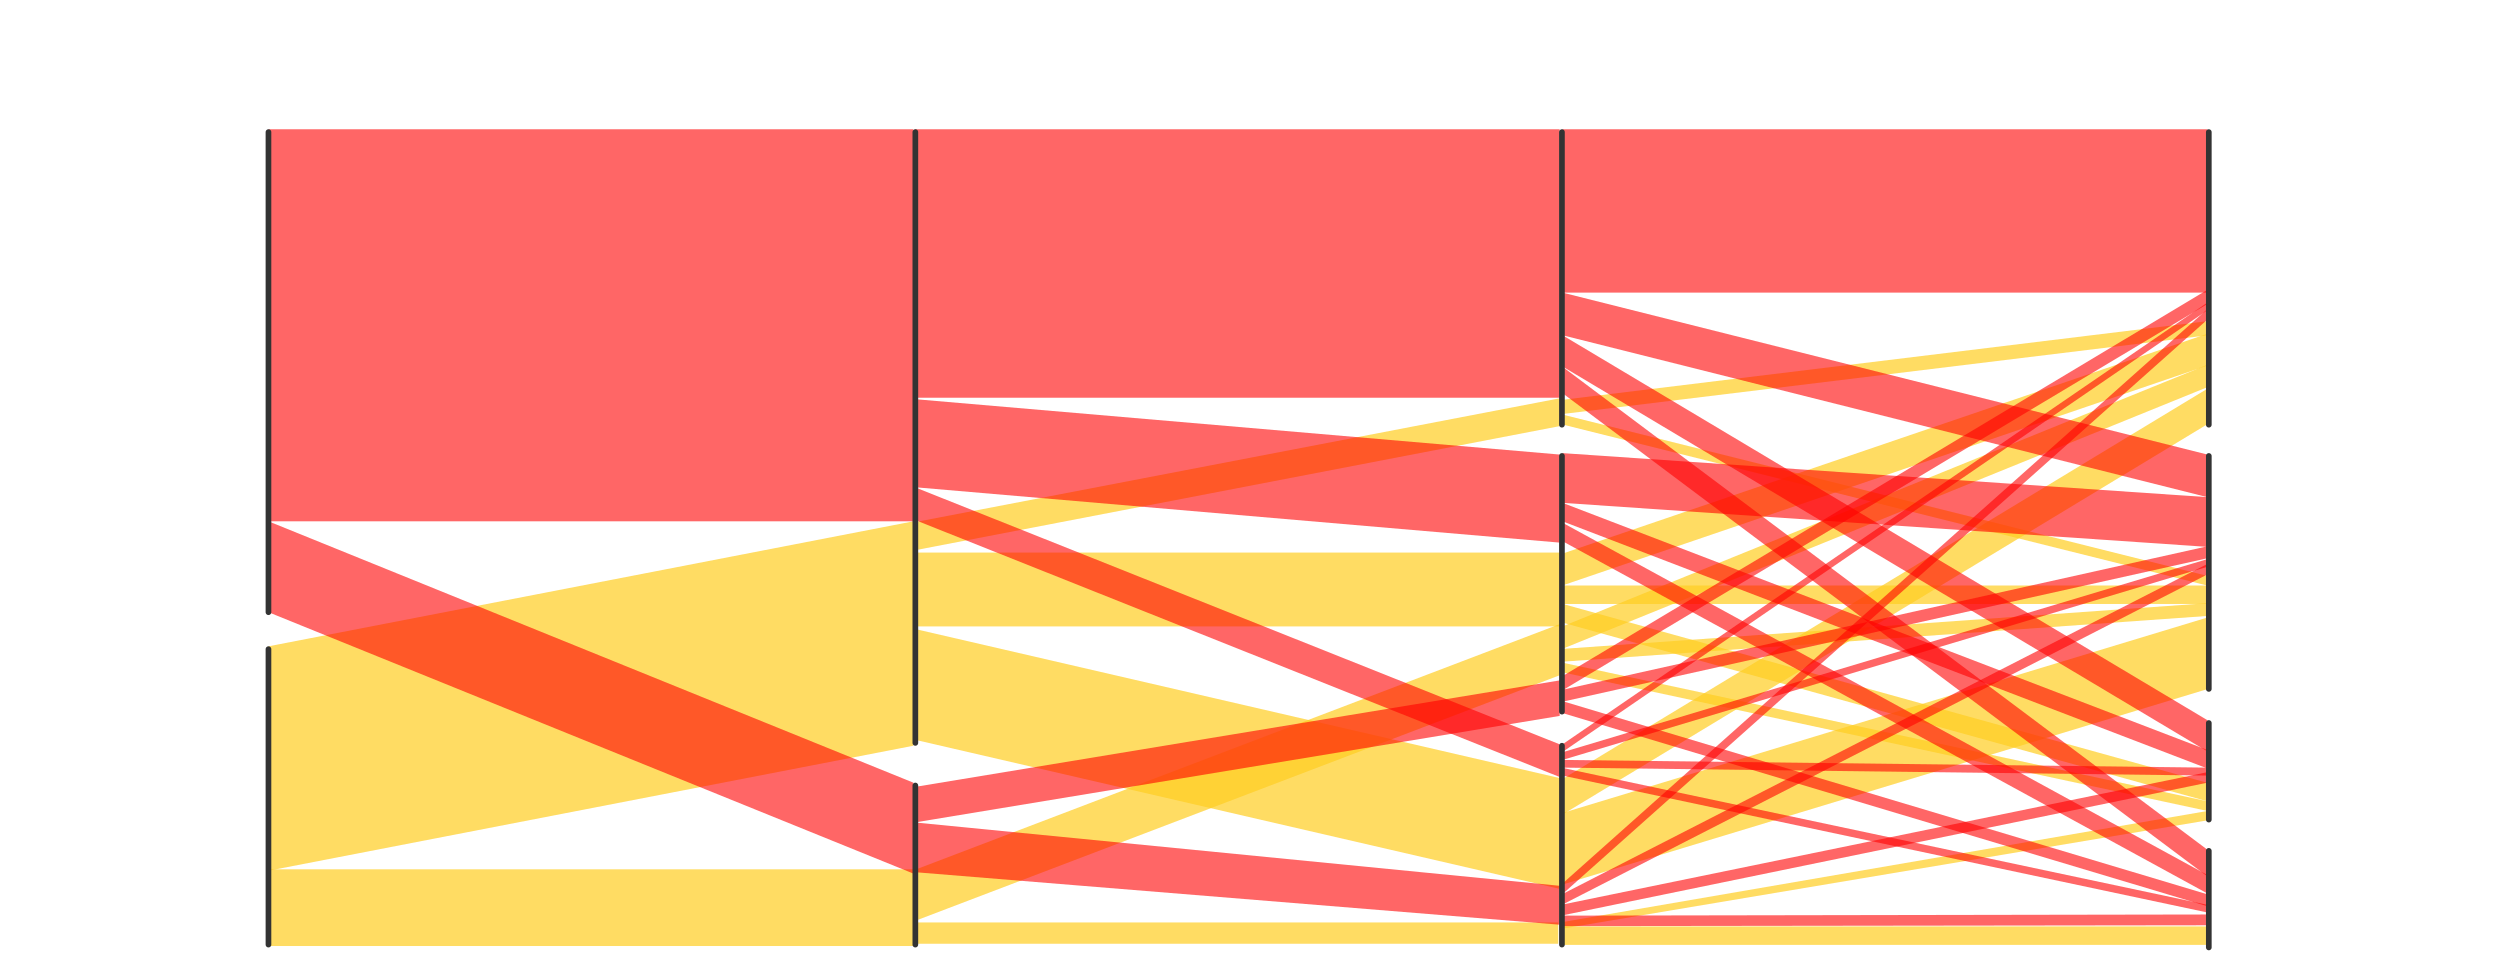
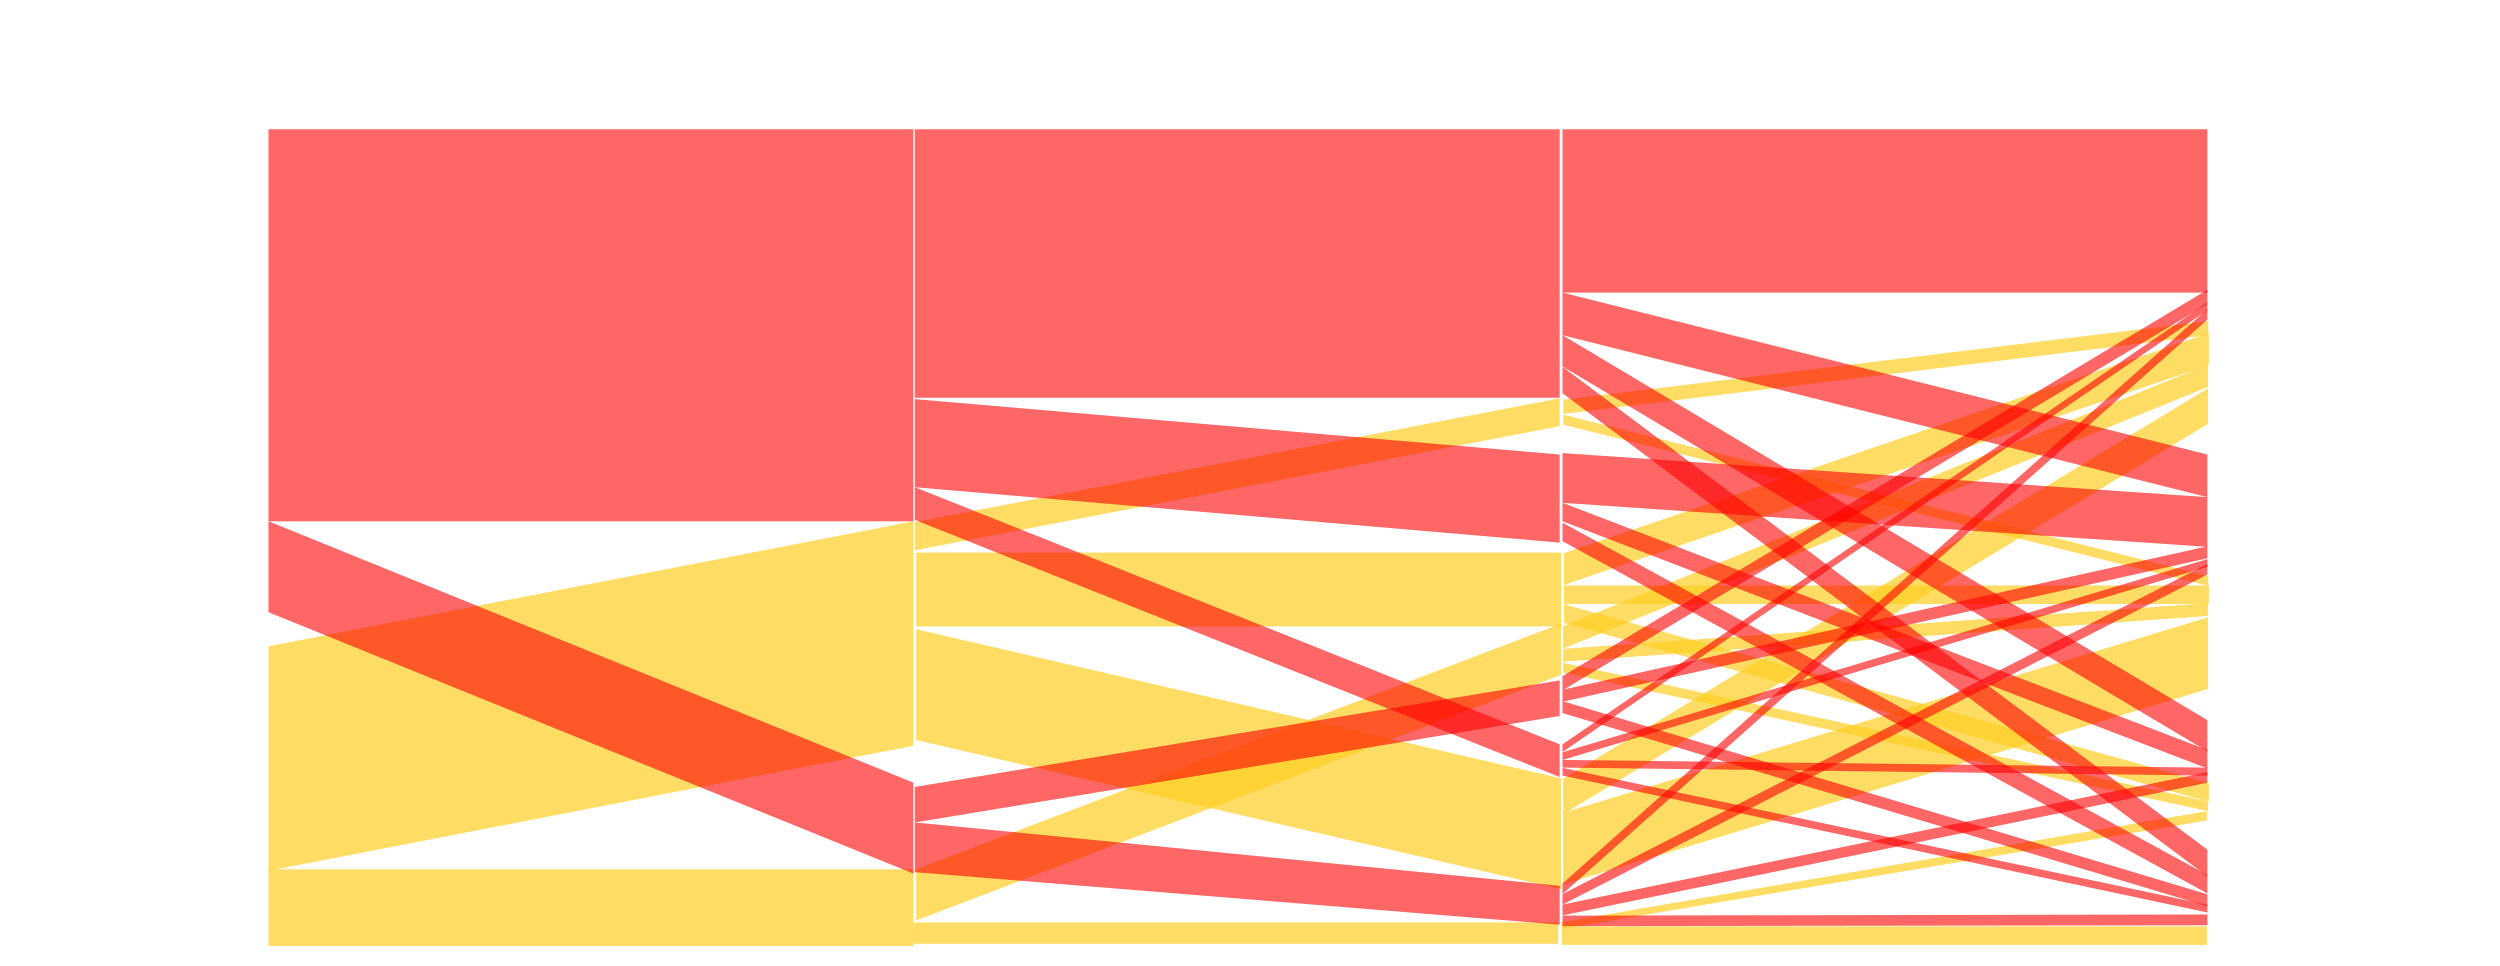
<svg xmlns="http://www.w3.org/2000/svg" width="900" height="340" viewBox="-70,-30,880,340" style="max-width: 100%; height: auto; font: 10px sans-serif;">
-   <g id="Layer_3">
-     <polygon points="707.3,88 480.3,115.7 480.3,110.7 707.3,83  " opacity="0.7" fill="#FFCD21" />
-     <polygon points="707.3,176.2 480.3,119.5 480.3,116 707.3,172.8  " opacity="0.7" fill="#FFCD21" />
-     <polygon points="707.5,98.5 480.5,175.9 480.5,164.7 707.5,87.3  " opacity="0.7" fill="#FFCD21" />
-     <rect x="480.5" y="176.1" width="227" height="6.5" opacity="0.7" fill="#FFCD21" />
-     <polygon points="707.5,252.2 480.5,189.3 480.5,182.7 707.5,245.7  " opacity="0.7" fill="#FFCD21" />
-     <polygon points="707.2,106.2 480.2,198.3 480.2,190.4 707.2,98.3  " opacity="0.7" fill="#FFCD21" />
-     <polygon points="707.2,186.8 480.2,202.9 480.2,198.4 707.2,182.3  " opacity="0.7" fill="#FFCD21" />
-     <polygon points="707.2,255.5 480.2,206.7 480.2,203.3 707.2,252.1  " opacity="0.7" fill="#FFCD21" />
-     <polygon points="707.2,119.2 480.2,256.6 480.2,244.1 707.2,106.7  " opacity="0.7" fill="#FFCD21" />
-     <polygon points="707.2,212.5 480.2,281.3 480.2,256.1 707.2,187.3  " opacity="0.7" fill="#FFCD21" />
-     <rect x="479.8" y="296.1" width="227" height="6.5" opacity="0.7" fill="#FFCD21" />
-     <polygon points="706.8,258.8 479.8,296.9 479.8,294.6 706.8,255.5  " opacity="0.7" fill="#FFCD21" />
-     <polygon points="479,120 252,163.7 252,153.8 479,110.2  " opacity="0.7" fill="#FFCD21" />
-     <rect x="24.5" y="276" width="227" height="27" opacity="0.7" fill="#FFCD21" />
-     <rect x="251.5" y="294.7" width="227" height="7.5" opacity="0.7" fill="#FFCD21" />
-     <rect x="252.5" y="164.5" width="227" height="26" opacity="0.7" fill="#FFCD21" />
-     <polygon points="479.5,283 252.5,230.5 252.5,191.5 479.5,244  " opacity="0.7" fill="#FFCD21" />
-     <polygon points="479.5,207.5 252.5,294 252.5,276 479.5,189.5  " opacity="0.7" fill="#FFCD21" />
-     <polygon points="251.5,232.5 24.5,276.5 24.5,197.5 251.5,153.5  " opacity="0.7" fill="#FFCD21" />
-   </g>
-   <g id="Layer_2">
-     <rect x="24.5" y="15.5" width="227" height="138" opacity="0.6" fill="#FF0000" />
-     <polygon points="479,161 252,141.5 252,110.5 479,130  " opacity="0.6" fill="#FF0000" />
-     <polygon points="251.5,277.5 24.5,185.5 24.5,153.5 251.5,245.5  " opacity="0.6" fill="#FF0000" />
-     <rect x="252" y="15.5" width="227" height="94.5" opacity="0.6" fill="#FF0000" />
-     <rect x="480" y="15.5" width="227" height="57.5" opacity="0.6" fill="#FF0000" />
-     <polygon points="707,82.5 480,284.7 480,281 707,78.8  " opacity="0.6" fill="#FF0000" />
-     <polygon points="707,172.2 480,288.4 480,284.7 707,168.5  " opacity="0.6" fill="#FF0000" />
-     <polygon points="707,245.5 480,292.2 480,288.4 707,241.8  " opacity="0.6" fill="#FF0000" />
-     <polygon points="707,295.7 480,296 480,292.3 707,291.9  " opacity="0.6" fill="#FF0000" />
-     <polygon points="707,79.2 480,234.7 480,232 707,76.5  " opacity="0.6" fill="#FF0000" />
-     <polygon points="707,169.5 480,237.5 480,234.8 707,166.8  " opacity="0.6" fill="#FF0000" />
-     <polygon points="707,243 480,240.2 480,237.5 707,240.2  " opacity="0.6" fill="#FF0000" />
-     <polygon points="707,291.2 480,243 480,240.3 707,288.5  " opacity="0.6" fill="#FF0000" />
-     <polygon points="707,77 480,213 480,208 707,72  " opacity="0.6" fill="#FF0000" />
-     <polygon points="707,166.5 480,217 480,212.8 707,162.3  " opacity="0.6" fill="#FF0000" />
-     <polygon points="707,289 480,221 480,216.8 707,284.8  " opacity="0.6" fill="#FF0000" />
-     <polygon points="707,284.5 480,160.5 480,154 707,278  " opacity="0.6" fill="#FF0000" />
-     <polygon points="707,240.5 480,153.5 480,147 707,234  " opacity="0.6" fill="#FF0000" />
-     <polygon points="707,162.5 480,147 480,129.5 707,145  " opacity="0.6" fill="#FF0000" />
-     <polygon points="707,145 480,88 480,73 707,130  " opacity="0.6" fill="#FF0000" />
-     <polygon points="707,234.5 480,99 480,88 707,223.5  " opacity="0.6" fill="#FF0000" />
-     <polygon points="707,278.5 480,108.4 480,99.1 707,269.1  " opacity="0.6" fill="#FF0000" />
-     <polygon points="479,295.5 252,277 252,259.5 479,281.8  " opacity="0.6" fill="#FF0000" />
-     <polygon points="479,243.5 252,153 252,141.5 479,232  " opacity="0.6" fill="#FF0000" />
-     <polygon points="479,222 252,259.5 252,247 479,209.5  " opacity="0.6" fill="#FF0000" />
-   </g>
-   <g id="Layer_1">
-     <g>
-       <line x1="24.5" y1="16.5" x2="24.5" y2="185.5" fill="none" stroke="#333333" stroke-width="2" stroke-linecap="round" />
-       <line x1="24.5" y1="198.5" x2="24.5" y2="302.5" fill="none" stroke="#333333" stroke-width="2" stroke-linecap="round" />
-     </g>
-     <g>
-       <line x1="252.2" y1="16.5" x2="252.2" y2="231.5" fill="none" stroke="#333333" stroke-width="2" stroke-linecap="round" />
-       <line x1="252.2" y1="246.5" x2="252.2" y2="302.5" fill="none" stroke="#333333" stroke-width="2" stroke-linecap="round" />
-     </g>
-     <g>
-       <line x1="479.8" y1="16.5" x2="479.8" y2="119.5" fill="none" stroke="#333333" stroke-width="2" stroke-linecap="round" />
-       <line x1="479.8" y1="130.5" x2="479.8" y2="220.5" fill="none" stroke="#333333" stroke-width="2" stroke-linecap="round" />
-       <line x1="479.8" y1="232.5" x2="479.8" y2="302.5" fill="none" stroke="#333333" stroke-width="2" stroke-linecap="round" />
-     </g>
-     <g>
-       <line x1="707.5" y1="16.5" x2="707.5" y2="119.5" fill="none" stroke="#333333" stroke-width="2" stroke-linecap="round" />
-       <line x1="707.5" y1="130.5" x2="707.5" y2="212.5" fill="none" stroke="#333333" stroke-width="2" stroke-linecap="round" />
-       <line x1="707.5" y1="269.5" x2="707.5" y2="303.5" fill="none" stroke="#333333" stroke-width="2" stroke-linecap="round" />
-       <line x1="707.5" y1="224.5" x2="707.5" y2="258.5" fill="none" stroke="#333333" stroke-width="2" stroke-linecap="round" />
-     </g>
-     <g>
- 		</g>
-     <g>
- 		</g>
-     <g>
- 		</g>
-     <g>
- 		</g>
-     <g>
- 		</g>
-     <g>
- 		</g>
-     <g>
- 		</g>
-     <g>
- 		</g>
-     <g>
- 		</g>
-     <g>
- 		</g>
-   </g>
+   <polygon points="707.3,88 480.3,115.7 480.3,110.7 707.3,83  " opacity="0.7" fill="#FFCD21" />
+   <polygon points="707.3,176.2 480.3,119.5 480.3,116 707.3,172.8  " opacity="0.7" fill="#FFCD21" />
+   <polygon points="707.5,98.5 480.5,175.9 480.5,164.7 707.5,87.3  " opacity="0.7" fill="#FFCD21" />
+   <rect x="480.5" y="176.1" width="227" height="6.5" opacity="0.7" fill="#FFCD21" />
+   <polygon points="707.5,252.2 480.5,189.3 480.5,182.7 707.5,245.7  " opacity="0.7" fill="#FFCD21" />
+   <polygon points="707.2,106.2 480.2,198.3 480.2,190.4 707.2,98.3  " opacity="0.7" fill="#FFCD21" />
+   <polygon points="707.2,186.8 480.2,202.9 480.2,198.4 707.2,182.3  " opacity="0.7" fill="#FFCD21" />
+   <polygon points="707.2,255.5 480.2,206.7 480.2,203.3 707.2,252.1  " opacity="0.7" fill="#FFCD21" />
+   <polygon points="707.2,119.2 480.2,256.6 480.2,244.1 707.2,106.7  " opacity="0.7" fill="#FFCD21" />
+   <polygon points="707.2,212.5 480.2,281.3 480.2,256.1 707.2,187.3  " opacity="0.7" fill="#FFCD21" />
+   <rect x="479.8" y="296.1" width="227" height="6.5" opacity="0.7" fill="#FFCD21" />
+   <polygon points="706.8,258.8 479.8,296.9 479.8,294.6 706.8,255.5  " opacity="0.7" fill="#FFCD21" />
+   <polygon points="479,120 252,163.7 252,153.8 479,110.2  " opacity="0.7" fill="#FFCD21" />
+   <rect x="24.5" y="276" width="227" height="27" opacity="0.7" fill="#FFCD21" />
+   <rect x="251.5" y="294.7" width="227" height="7.5" opacity="0.7" fill="#FFCD21" />
+   <rect x="252.5" y="164.5" width="227" height="26" opacity="0.7" fill="#FFCD21" />
+   <polygon points="479.5,283 252.5,230.5 252.5,191.5 479.5,244  " opacity="0.7" fill="#FFCD21" />
+   <polygon points="479.5,207.5 252.5,294 252.5,276 479.5,189.5  " opacity="0.7" fill="#FFCD21" />
+   <polygon points="251.5,232.5 24.5,276.5 24.5,197.5 251.5,153.5  " opacity="0.7" fill="#FFCD21" />
+   <rect x="24.5" y="15.5" width="227" height="138" opacity="0.6" fill="#FF0000" />
+   <polygon points="479,161 252,141.5 252,110.5 479,130  " opacity="0.6" fill="#FF0000" />
+   <polygon points="251.5,277.5 24.5,185.5 24.5,153.5 251.5,245.5  " opacity="0.6" fill="#FF0000" />
+   <rect x="252" y="15.5" width="227" height="94.5" opacity="0.6" fill="#FF0000" />
+   <rect x="480" y="15.5" width="227" height="57.5" opacity="0.6" fill="#FF0000" />
+   <polygon points="707,82.5 480,284.7 480,281 707,78.8  " opacity="0.6" fill="#FF0000" />
+   <polygon points="707,172.2 480,288.4 480,284.7 707,168.5  " opacity="0.6" fill="#FF0000" />
+   <polygon points="707,245.5 480,292.2 480,288.4 707,241.8  " opacity="0.6" fill="#FF0000" />
+   <polygon points="707,295.7 480,296 480,292.3 707,291.9  " opacity="0.6" fill="#FF0000" />
+   <polygon points="707,79.2 480,234.7 480,232 707,76.5  " opacity="0.6" fill="#FF0000" />
+   <polygon points="707,169.5 480,237.5 480,234.8 707,166.8  " opacity="0.6" fill="#FF0000" />
+   <polygon points="707,243 480,240.2 480,237.5 707,240.2  " opacity="0.6" fill="#FF0000" />
+   <polygon points="707,291.2 480,243 480,240.3 707,288.5  " opacity="0.6" fill="#FF0000" />
+   <polygon points="707,77 480,213 480,208 707,72  " opacity="0.6" fill="#FF0000" />
+   <polygon points="707,166.5 480,217 480,212.8 707,162.3  " opacity="0.6" fill="#FF0000" />
+   <polygon points="707,289 480,221 480,216.8 707,284.8  " opacity="0.6" fill="#FF0000" />
+   <polygon points="707,284.5 480,160.5 480,154 707,278  " opacity="0.6" fill="#FF0000" />
+   <polygon points="707,240.5 480,153.5 480,147 707,234  " opacity="0.6" fill="#FF0000" />
+   <polygon points="707,162.5 480,147 480,129.5 707,145  " opacity="0.6" fill="#FF0000" />
+   <polygon points="707,145 480,88 480,73 707,130  " opacity="0.6" fill="#FF0000" />
+   <polygon points="707,234.5 480,99 480,88 707,223.5  " opacity="0.6" fill="#FF0000" />
+   <polygon points="707,278.5 480,108.4 480,99.1 707,269.1  " opacity="0.6" fill="#FF0000" />
+   <polygon points="479,295.5 252,277 252,259.5 479,281.8  " opacity="0.6" fill="#FF0000" />
+   <polygon points="479,243.5 252,153 252,141.5 479,232  " opacity="0.6" fill="#FF0000" />
+   <polygon points="479,222 252,259.5 252,247 479,209.5  " opacity="0.6" fill="#FF0000" />
</svg>
